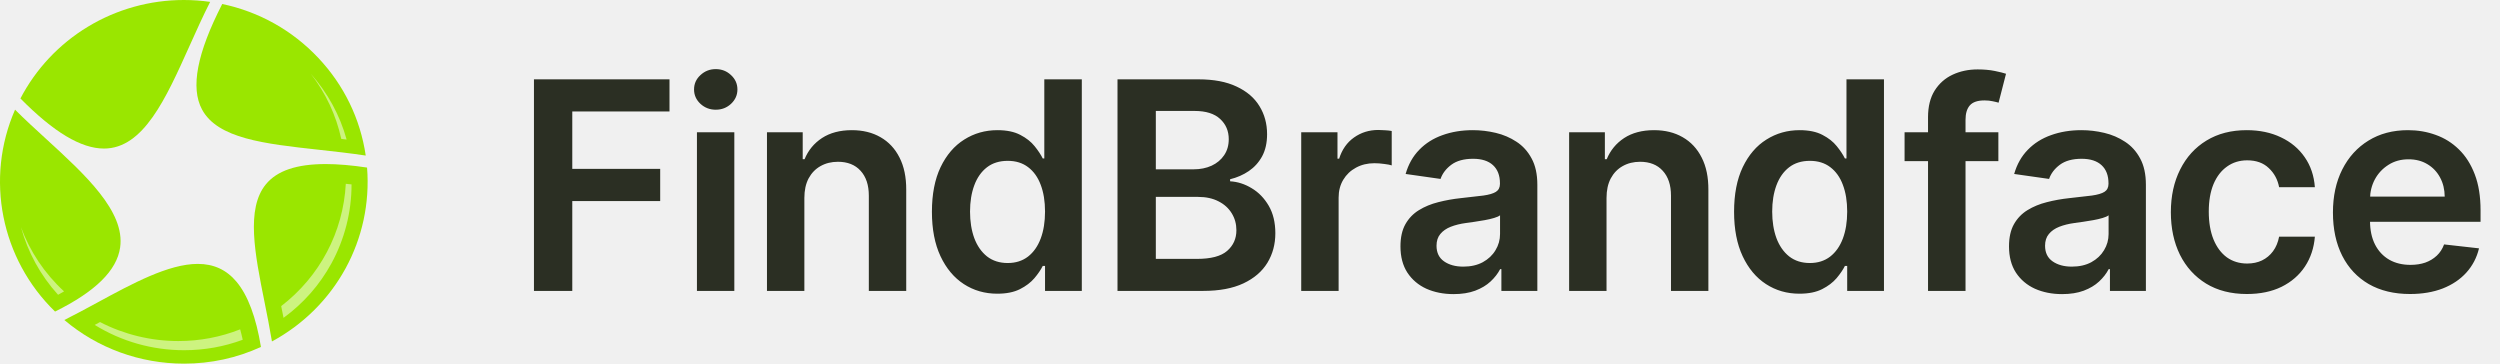
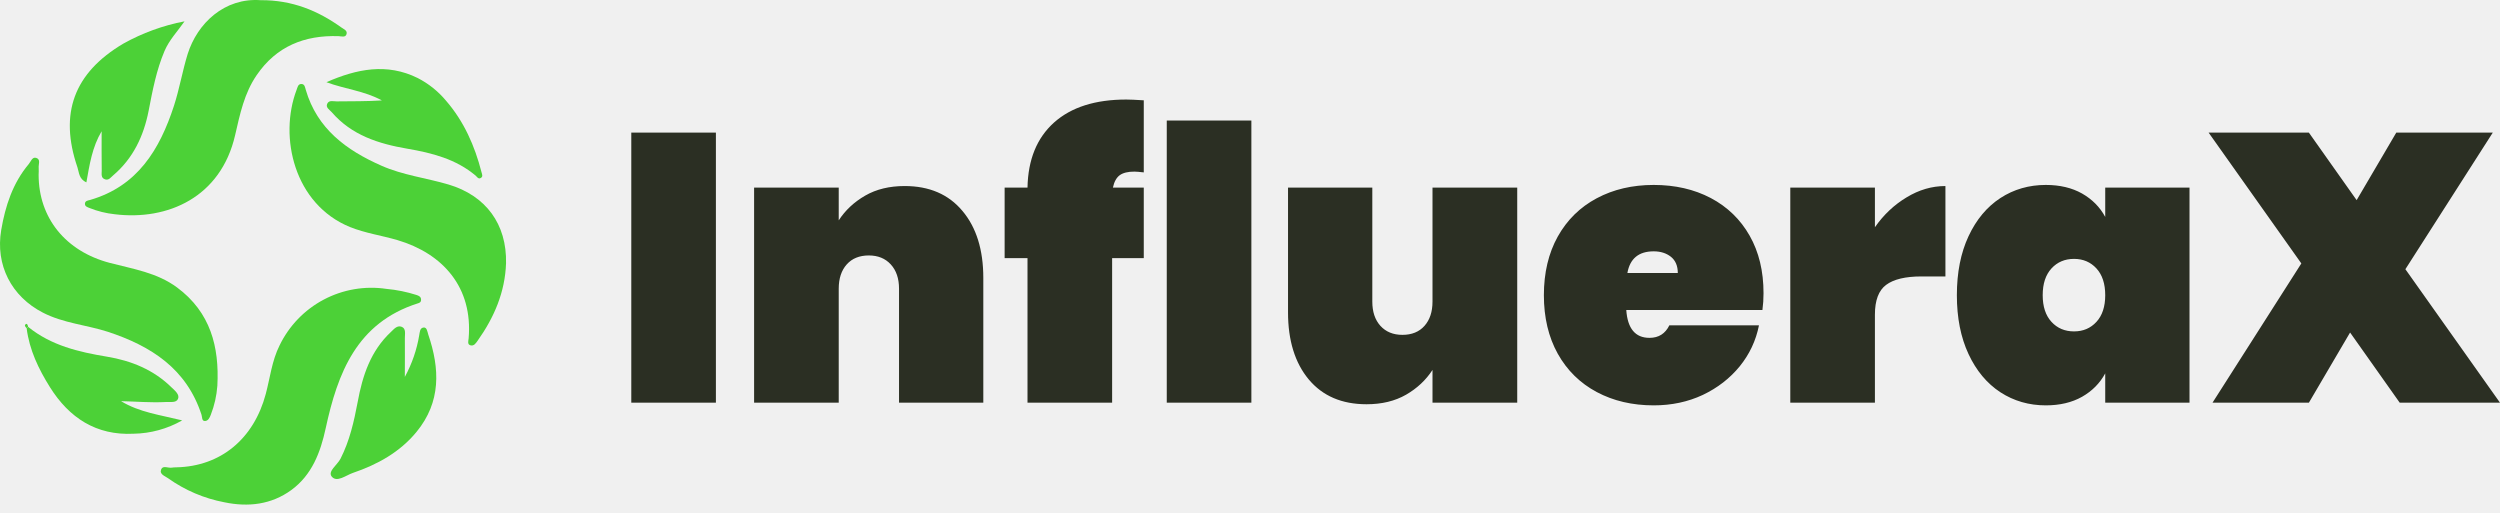
- <svg xmlns="http://www.w3.org/2000/svg" width="275" height="40" viewBox="0 0 275 40" fill="none">
-   <path d="M6.055 34.273C0.092 28.481 -1.654 19.627 1.656 12.064C2.724 13.134 3.918 14.227 5.077 15.286C9.358 19.204 13.785 23.255 13.215 27.224C12.85 29.758 10.507 32.065 6.055 34.273Z" fill="#9AE600" />
-   <path d="M40.23 17.112C38.492 16.851 36.753 16.66 35.068 16.474C29.097 15.817 23.94 15.25 22.22 12.038C20.941 9.65 21.669 5.855 24.445 0.44C28.509 1.293 32.158 3.34 35.012 6.367C37.84 9.369 39.64 13.077 40.23 17.112Z" fill="#9AE600" />
-   <path d="M11.439 16.341C8.916 16.341 5.908 14.539 2.247 10.832C3.949 7.572 6.513 4.845 9.67 2.937C12.849 1.016 16.497 0 20.22 0C21.184 0 22.158 0.069 23.117 0.206C22.314 1.786 21.567 3.45 20.843 5.063C18.239 10.863 15.779 16.341 11.44 16.341C11.44 16.341 11.441 16.341 11.439 16.341Z" fill="#9AE600" />
-   <path d="M29.914 37.56C29.674 36.1 29.38 34.632 29.095 33.209C28.038 27.942 27.04 22.967 29.245 20.276C30.474 18.775 32.626 18.046 35.825 18.046C37.151 18.046 38.682 18.176 40.377 18.432C41 26.322 36.919 33.771 29.914 37.56Z" fill="#9AE600" />
-   <path d="M20.249 40C15.394 40 10.734 38.299 7.076 35.2C8.272 34.602 9.503 33.935 10.697 33.288C14.553 31.194 18.542 29.029 21.751 29.029C23.52 29.029 24.921 29.678 26.032 31.012C27.272 32.501 28.171 34.906 28.704 38.164C26.044 39.382 23.2 40 20.249 40Z" fill="#9AE600" />
-   <path opacity="0.5" d="M2.303 24.977C3.059 27.75 4.45 30.29 6.387 32.427C6.615 32.304 6.834 32.179 7.047 32.054C4.877 30.06 3.277 27.622 2.303 24.977Z" fill="white" />
-   <path opacity="0.5" d="M34.188 8.119C35.833 10.241 36.969 12.671 37.538 15.279C37.735 15.302 37.931 15.326 38.128 15.35C37.394 12.685 36.055 10.223 34.188 8.119Z" fill="white" />
-   <path opacity="0.5" d="M31.188 34.964C31.102 34.529 31.017 34.099 30.931 33.672C35.17 30.416 37.755 25.522 38.037 20.218C38.248 20.238 38.461 20.259 38.671 20.283C38.675 23.316 37.908 26.32 36.455 28.977C35.156 31.35 33.384 33.363 31.188 34.964Z" fill="white" />
-   <path opacity="0.5" d="M20.249 38.523C16.756 38.523 13.362 37.562 10.418 35.741C10.614 35.636 10.808 35.531 11.002 35.426C13.64 36.793 16.616 37.515 19.612 37.515C21.966 37.515 24.255 37.082 26.419 36.228C26.521 36.597 26.615 36.982 26.7 37.373C24.646 38.137 22.475 38.523 20.249 38.523Z" fill="white" />
-   <path d="M58.735 32V8.727H73.644V12.261H62.951V18.579H72.621V22.114H62.951V32H58.735ZM76.663 32V14.546H80.776V32H76.663ZM78.731 12.068C78.079 12.068 77.519 11.852 77.049 11.421C76.579 10.981 76.345 10.454 76.345 9.841C76.345 9.22 76.579 8.693 77.049 8.261C77.519 7.822 78.079 7.602 78.731 7.602C79.39 7.602 79.951 7.822 80.413 8.261C80.882 8.693 81.117 9.22 81.117 9.841C81.117 10.454 80.882 10.981 80.413 11.421C79.951 11.852 79.39 12.068 78.731 12.068ZM88.48 21.773V32H84.367V14.546H88.298V17.511H88.503C88.904 16.534 89.545 15.758 90.423 15.182C91.31 14.606 92.404 14.318 93.707 14.318C94.912 14.318 95.961 14.576 96.855 15.091C97.757 15.606 98.454 16.352 98.946 17.329C99.446 18.307 99.692 19.492 99.685 20.886V32H95.571V21.523C95.571 20.356 95.268 19.443 94.662 18.784C94.064 18.125 93.234 17.796 92.173 17.796C91.454 17.796 90.814 17.954 90.253 18.273C89.7 18.583 89.264 19.034 88.946 19.625C88.635 20.216 88.48 20.932 88.48 21.773ZM109.704 32.307C108.333 32.307 107.105 31.954 106.022 31.25C104.939 30.546 104.083 29.523 103.454 28.182C102.825 26.841 102.511 25.212 102.511 23.296C102.511 21.356 102.829 19.72 103.465 18.386C104.109 17.046 104.977 16.034 106.068 15.352C107.158 14.663 108.374 14.318 109.715 14.318C110.738 14.318 111.579 14.492 112.238 14.841C112.897 15.182 113.42 15.595 113.806 16.079C114.193 16.557 114.492 17.008 114.704 17.432H114.874V8.727H118.999V32H114.954V29.25H114.704C114.492 29.674 114.185 30.125 113.783 30.602C113.382 31.072 112.852 31.474 112.193 31.807C111.533 32.14 110.704 32.307 109.704 32.307ZM110.852 28.932C111.723 28.932 112.465 28.697 113.079 28.227C113.693 27.75 114.158 27.087 114.477 26.239C114.795 25.39 114.954 24.401 114.954 23.273C114.954 22.144 114.795 21.163 114.477 20.329C114.166 19.496 113.704 18.849 113.09 18.386C112.484 17.924 111.738 17.693 110.852 17.693C109.935 17.693 109.17 17.932 108.556 18.409C107.943 18.886 107.48 19.546 107.17 20.386C106.859 21.227 106.704 22.189 106.704 23.273C106.704 24.364 106.859 25.337 107.17 26.193C107.488 27.042 107.954 27.712 108.568 28.204C109.189 28.689 109.95 28.932 110.852 28.932ZM122.925 32V8.727H131.834C133.516 8.727 134.913 8.992 136.027 9.523C137.148 10.046 137.985 10.761 138.538 11.671C139.099 12.579 139.379 13.61 139.379 14.761C139.379 15.708 139.197 16.519 138.834 17.193C138.47 17.86 137.981 18.401 137.368 18.818C136.754 19.235 136.069 19.534 135.311 19.716V19.943C136.137 19.989 136.928 20.242 137.686 20.704C138.451 21.159 139.076 21.803 139.561 22.636C140.046 23.47 140.288 24.477 140.288 25.659C140.288 26.864 139.997 27.947 139.413 28.909C138.83 29.864 137.951 30.617 136.777 31.171C135.603 31.724 134.125 32 132.345 32H122.925ZM127.141 28.477H131.675C133.205 28.477 134.307 28.186 134.981 27.602C135.663 27.011 136.004 26.254 136.004 25.329C136.004 24.64 135.834 24.019 135.493 23.466C135.152 22.905 134.667 22.466 134.038 22.148C133.41 21.822 132.66 21.659 131.788 21.659H127.141V28.477ZM127.141 18.625H131.311C132.038 18.625 132.694 18.492 133.277 18.227C133.86 17.954 134.319 17.572 134.652 17.079C134.993 16.579 135.163 15.989 135.163 15.307C135.163 14.405 134.845 13.663 134.209 13.079C133.58 12.496 132.644 12.204 131.402 12.204H127.141V18.625ZM143.134 32V14.546H147.123V17.454H147.305C147.623 16.447 148.168 15.671 148.941 15.125C149.721 14.572 150.611 14.296 151.611 14.296C151.839 14.296 152.092 14.307 152.373 14.329C152.661 14.345 152.899 14.371 153.089 14.409V18.193C152.914 18.133 152.638 18.079 152.259 18.034C151.888 17.981 151.528 17.954 151.18 17.954C150.43 17.954 149.755 18.117 149.157 18.443C148.566 18.761 148.1 19.204 147.759 19.773C147.418 20.341 147.248 20.996 147.248 21.739V32H143.134ZM159.892 32.352C158.786 32.352 157.79 32.155 156.903 31.761C156.024 31.36 155.327 30.769 154.812 29.989C154.305 29.208 154.051 28.246 154.051 27.102C154.051 26.117 154.233 25.303 154.596 24.659C154.96 24.015 155.456 23.5 156.085 23.114C156.714 22.727 157.422 22.436 158.21 22.239C159.005 22.034 159.827 21.886 160.676 21.796C161.699 21.689 162.528 21.595 163.165 21.511C163.801 21.421 164.263 21.284 164.551 21.102C164.846 20.913 164.994 20.621 164.994 20.227V20.159C164.994 19.303 164.74 18.64 164.233 18.171C163.725 17.701 162.994 17.466 162.04 17.466C161.032 17.466 160.233 17.686 159.642 18.125C159.058 18.564 158.665 19.083 158.46 19.682L154.619 19.136C154.922 18.076 155.422 17.189 156.119 16.477C156.816 15.758 157.668 15.22 158.676 14.864C159.683 14.5 160.797 14.318 162.017 14.318C162.858 14.318 163.695 14.417 164.528 14.614C165.362 14.811 166.123 15.136 166.812 15.591C167.502 16.038 168.055 16.648 168.471 17.421C168.896 18.193 169.108 19.159 169.108 20.318V32H165.153V29.602H165.017C164.767 30.087 164.415 30.542 163.96 30.966C163.513 31.383 162.949 31.72 162.267 31.977C161.593 32.227 160.801 32.352 159.892 32.352ZM160.96 29.329C161.786 29.329 162.502 29.167 163.108 28.841C163.714 28.508 164.18 28.068 164.505 27.523C164.839 26.977 165.005 26.383 165.005 25.739V23.682C164.877 23.788 164.657 23.886 164.346 23.977C164.043 24.068 163.702 24.148 163.324 24.216C162.945 24.284 162.57 24.345 162.199 24.398C161.827 24.451 161.505 24.496 161.233 24.534C160.619 24.617 160.07 24.754 159.585 24.943C159.1 25.133 158.718 25.398 158.437 25.739C158.157 26.072 158.017 26.504 158.017 27.034C158.017 27.792 158.293 28.364 158.846 28.75C159.399 29.136 160.104 29.329 160.96 29.329ZM176.718 21.773V32H172.604V14.546H176.536V17.511H176.74C177.142 16.534 177.782 15.758 178.661 15.182C179.547 14.606 180.642 14.318 181.945 14.318C183.15 14.318 184.199 14.576 185.093 15.091C185.994 15.606 186.691 16.352 187.184 17.329C187.684 18.307 187.93 19.492 187.922 20.886V32H183.809V21.523C183.809 20.356 183.506 19.443 182.9 18.784C182.301 18.125 181.472 17.796 180.411 17.796C179.691 17.796 179.051 17.954 178.49 18.273C177.937 18.583 177.502 19.034 177.184 19.625C176.873 20.216 176.718 20.932 176.718 21.773ZM197.941 32.307C196.57 32.307 195.343 31.954 194.26 31.25C193.176 30.546 192.32 29.523 191.691 28.182C191.063 26.841 190.748 25.212 190.748 23.296C190.748 21.356 191.066 19.72 191.703 18.386C192.347 17.046 193.214 16.034 194.305 15.352C195.396 14.663 196.612 14.318 197.953 14.318C198.975 14.318 199.816 14.492 200.475 14.841C201.135 15.182 201.657 15.595 202.044 16.079C202.43 16.557 202.729 17.008 202.941 17.432H203.112V8.727H207.237V32H203.191V29.25H202.941C202.729 29.674 202.422 30.125 202.021 30.602C201.619 31.072 201.089 31.474 200.43 31.807C199.771 32.14 198.941 32.307 197.941 32.307ZM199.089 28.932C199.96 28.932 200.703 28.697 201.316 28.227C201.93 27.75 202.396 27.087 202.714 26.239C203.032 25.39 203.191 24.401 203.191 23.273C203.191 22.144 203.032 21.163 202.714 20.329C202.403 19.496 201.941 18.849 201.328 18.386C200.722 17.924 199.975 17.693 199.089 17.693C198.172 17.693 197.407 17.932 196.794 18.409C196.18 18.886 195.718 19.546 195.407 20.386C195.097 21.227 194.941 22.189 194.941 23.273C194.941 24.364 195.097 25.337 195.407 26.193C195.725 27.042 196.191 27.712 196.805 28.204C197.426 28.689 198.188 28.932 199.089 28.932ZM219.821 14.546V17.727H209.503V14.546H219.821ZM212.083 32V12.898C212.083 11.723 212.325 10.746 212.81 9.966C213.302 9.186 213.961 8.602 214.787 8.216C215.613 7.83 216.53 7.636 217.537 7.636C218.249 7.636 218.882 7.693 219.435 7.807C219.988 7.92 220.397 8.023 220.662 8.114L219.844 11.296C219.67 11.242 219.45 11.189 219.185 11.136C218.92 11.076 218.624 11.046 218.299 11.046C217.533 11.046 216.992 11.231 216.674 11.602C216.363 11.966 216.208 12.489 216.208 13.171V32H212.083ZM226.832 32.352C225.726 32.352 224.73 32.155 223.843 31.761C222.964 31.36 222.267 30.769 221.752 29.989C221.245 29.208 220.991 28.246 220.991 27.102C220.991 26.117 221.173 25.303 221.536 24.659C221.9 24.015 222.396 23.5 223.025 23.114C223.654 22.727 224.362 22.436 225.15 22.239C225.945 22.034 226.767 21.886 227.616 21.796C228.639 21.689 229.468 21.595 230.105 21.511C230.741 21.421 231.203 21.284 231.491 21.102C231.786 20.913 231.934 20.621 231.934 20.227V20.159C231.934 19.303 231.68 18.64 231.173 18.171C230.665 17.701 229.934 17.466 228.98 17.466C227.972 17.466 227.173 17.686 226.582 18.125C225.998 18.564 225.605 19.083 225.4 19.682L221.559 19.136C221.862 18.076 222.362 17.189 223.059 16.477C223.756 15.758 224.608 15.22 225.616 14.864C226.623 14.5 227.737 14.318 228.957 14.318C229.798 14.318 230.635 14.417 231.468 14.614C232.302 14.811 233.063 15.136 233.752 15.591C234.442 16.038 234.995 16.648 235.411 17.421C235.836 18.193 236.048 19.159 236.048 20.318V32H232.093V29.602H231.957C231.707 30.087 231.355 30.542 230.9 30.966C230.453 31.383 229.889 31.72 229.207 31.977C228.533 32.227 227.741 32.352 226.832 32.352ZM227.9 29.329C228.726 29.329 229.442 29.167 230.048 28.841C230.654 28.508 231.12 28.068 231.445 27.523C231.779 26.977 231.945 26.383 231.945 25.739V23.682C231.817 23.788 231.597 23.886 231.286 23.977C230.983 24.068 230.642 24.148 230.264 24.216C229.885 24.284 229.51 24.345 229.139 24.398C228.767 24.451 228.445 24.496 228.173 24.534C227.559 24.617 227.01 24.754 226.525 24.943C226.04 25.133 225.658 25.398 225.377 25.739C225.097 26.072 224.957 26.504 224.957 27.034C224.957 27.792 225.233 28.364 225.786 28.75C226.339 29.136 227.044 29.329 227.9 29.329ZM247.158 32.341C245.415 32.341 243.919 31.958 242.669 31.193C241.427 30.428 240.468 29.371 239.794 28.023C239.127 26.667 238.794 25.106 238.794 23.341C238.794 21.568 239.135 20.004 239.817 18.648C240.499 17.284 241.461 16.224 242.703 15.466C243.953 14.701 245.43 14.318 247.135 14.318C248.552 14.318 249.805 14.579 250.896 15.102C251.995 15.617 252.87 16.349 253.521 17.296C254.173 18.235 254.544 19.333 254.635 20.591H250.703C250.544 19.75 250.165 19.049 249.567 18.489C248.976 17.921 248.184 17.636 247.192 17.636C246.351 17.636 245.612 17.864 244.976 18.318C244.34 18.765 243.843 19.409 243.487 20.25C243.139 21.091 242.965 22.099 242.965 23.273C242.965 24.462 243.139 25.485 243.487 26.341C243.836 27.189 244.324 27.845 244.953 28.307C245.59 28.761 246.336 28.989 247.192 28.989C247.798 28.989 248.34 28.875 248.817 28.648C249.302 28.413 249.707 28.076 250.033 27.636C250.358 27.197 250.582 26.663 250.703 26.034H254.635C254.537 27.269 254.173 28.364 253.544 29.318C252.915 30.265 252.059 31.008 250.976 31.546C249.893 32.076 248.62 32.341 247.158 32.341ZM265.1 32.341C263.35 32.341 261.839 31.977 260.566 31.25C259.301 30.515 258.327 29.477 257.646 28.136C256.964 26.788 256.623 25.201 256.623 23.375C256.623 21.579 256.964 20.004 257.646 18.648C258.335 17.284 259.297 16.224 260.532 15.466C261.767 14.701 263.218 14.318 264.884 14.318C265.96 14.318 266.975 14.492 267.93 14.841C268.892 15.182 269.74 15.712 270.475 16.432C271.218 17.151 271.801 18.068 272.225 19.182C272.649 20.288 272.861 21.606 272.861 23.136V24.398H258.555V21.625H268.918C268.911 20.837 268.74 20.136 268.407 19.523C268.074 18.901 267.608 18.413 267.009 18.057C266.418 17.701 265.729 17.523 264.941 17.523C264.1 17.523 263.361 17.727 262.725 18.136C262.089 18.538 261.593 19.068 261.236 19.727C260.888 20.379 260.71 21.095 260.702 21.875V24.296C260.702 25.311 260.888 26.182 261.259 26.909C261.63 27.629 262.149 28.182 262.816 28.568C263.483 28.947 264.263 29.136 265.157 29.136C265.755 29.136 266.297 29.053 266.782 28.886C267.267 28.712 267.687 28.458 268.043 28.125C268.399 27.792 268.668 27.379 268.85 26.886L272.691 27.318C272.449 28.333 271.986 29.22 271.305 29.977C270.63 30.727 269.767 31.311 268.714 31.727C267.661 32.136 266.456 32.341 265.1 32.341Z" fill="#2B2F23" />
+ <svg xmlns="http://www.w3.org/2000/svg" width="200" height="41" viewBox="0 0 200 41" fill="none">
+   <g clip-path="url(#clip0_2221_37110)">
+     <g clip-path="url(#clip1_2221_37110)">
+       <path d="M3.09 13.983C3.09 17.43 5.244 20.104 8.793 21.034C10.65 21.521 12.565 21.807 14.174 23.004C16.837 24.985 17.555 27.741 17.388 30.861C17.331 31.653 17.156 32.432 16.868 33.172C16.782 33.406 16.659 33.673 16.397 33.681C16.136 33.689 16.18 33.37 16.122 33.183C14.922 29.497 12.092 27.681 8.614 26.539C6.903 25.989 5.076 25.857 3.439 25.015C0.911 23.719 -0.382 21.202 0.099 18.39C0.429 16.465 1.018 14.652 2.3 13.125C2.465 12.929 2.575 12.536 2.892 12.629C3.285 12.75 3.062 13.152 3.095 13.433C3.103 13.616 3.101 13.8 3.09 13.983Z" fill="#4CD137" />
+       <path d="M40.483 21.058C40.406 23.369 39.534 25.391 38.217 27.248C38.079 27.438 37.925 27.702 37.644 27.628C37.364 27.553 37.474 27.27 37.49 27.077C37.845 22.975 35.416 20.282 31.798 19.209C30.538 18.838 29.237 18.659 28.002 18.163C23.547 16.351 22.285 10.972 23.732 7.175C23.803 6.991 23.839 6.716 24.111 6.719C24.384 6.722 24.403 6.994 24.461 7.184C25.374 10.312 27.713 12.018 30.513 13.255C32.23 14.015 34.09 14.232 35.878 14.76C38.88 15.652 40.552 17.941 40.483 21.058Z" fill="#4CD137" />
+       <path d="M14.111 37.386C17.646 37.312 20.304 35.12 21.264 31.507C21.608 30.214 21.751 28.863 22.364 27.636C23.121 26.068 24.359 24.783 25.898 23.969C27.437 23.155 29.196 22.854 30.918 23.111C31.737 23.186 32.546 23.351 33.331 23.601C33.515 23.666 33.674 23.735 33.685 23.958C33.696 24.181 33.559 24.233 33.41 24.274C28.541 25.829 27.014 29.835 26.054 34.267C25.638 36.193 24.953 38 23.303 39.205C21.704 40.369 19.861 40.581 17.957 40.184C16.331 39.877 14.792 39.22 13.445 38.259C13.195 38.077 12.733 37.95 12.895 37.549C13.033 37.21 13.445 37.455 13.72 37.414C13.85 37.395 13.98 37.386 14.111 37.386Z" fill="#4CD137" />
+       <path d="M20.851 0.015C23.385 0.001 25.435 0.854 27.317 2.202C27.509 2.339 27.812 2.444 27.721 2.736C27.63 3.027 27.305 2.898 27.083 2.892C24.359 2.804 22.109 3.701 20.529 6.018C19.534 7.47 19.195 9.146 18.81 10.813C17.668 15.784 13.415 17.66 9.181 17.14C8.485 17.067 7.803 16.898 7.153 16.637C6.988 16.568 6.782 16.516 6.796 16.288C6.809 16.059 7.035 16.043 7.206 15.996C11.011 14.896 12.779 11.949 13.913 8.477C14.356 7.115 14.592 5.687 15.013 4.32C15.786 1.869 17.949 -0.194 20.851 0.015Z" fill="#4CD137" />
+       <path d="M8.13 10.502C7.376 11.765 7.167 13.155 6.911 14.588C6.298 14.313 6.333 13.79 6.193 13.38C4.721 9.08 5.915 5.831 9.86 3.493C11.389 2.639 13.044 2.036 14.763 1.707C14.213 2.499 13.544 3.182 13.162 4.079C12.51 5.614 12.207 7.229 11.893 8.849C11.497 10.882 10.65 12.679 9.035 14.046C8.854 14.2 8.699 14.442 8.413 14.351C8.056 14.239 8.138 13.914 8.138 13.655C8.124 12.604 8.13 11.556 8.13 10.502Z" fill="#4CD137" />
+       <path d="M26.114 6.576C28.543 5.511 30.951 5.022 33.418 6.243C34.291 6.692 35.064 7.312 35.691 8.067C37.119 9.718 37.98 11.668 38.519 13.77C38.56 13.935 38.67 14.139 38.442 14.249C38.263 14.337 38.167 14.155 38.065 14.062C36.483 12.722 34.557 12.235 32.588 11.897C30.277 11.501 28.125 10.816 26.535 8.972C26.367 8.78 26.034 8.604 26.18 8.296C26.326 7.987 26.67 8.114 26.928 8.111C28.134 8.098 29.338 8.111 30.549 8.034C29.162 7.269 27.57 7.124 26.114 6.576Z" fill="#4CD137" />
+       <path d="M32.387 30.153C32.959 29.106 33.35 27.969 33.542 26.791C33.589 26.552 33.592 26.241 33.875 26.203C34.158 26.164 34.181 26.519 34.258 26.753C35.196 29.504 35.289 32.159 33.319 34.555C31.977 36.187 30.186 37.166 28.227 37.834C27.677 38.022 26.953 38.624 26.541 38.129C26.194 37.708 26.989 37.191 27.239 36.701C27.974 35.262 28.318 33.721 28.615 32.156C29 30.049 29.652 28.068 31.278 26.552C31.52 26.324 31.77 26.002 32.136 26.145C32.502 26.288 32.384 26.733 32.389 27.05C32.398 27.996 32.387 28.956 32.387 30.153Z" fill="#4CD137" />
+       <path d="M2.253 26.15C4.091 27.642 6.298 28.159 8.556 28.533C10.523 28.86 12.303 29.587 13.742 31.009C13.99 31.251 14.386 31.559 14.243 31.906C14.1 32.252 13.599 32.142 13.247 32.162C12.067 32.225 10.889 32.12 9.684 32.093C11.14 32.984 12.807 33.193 14.576 33.631C13.388 34.31 12.048 34.677 10.68 34.698C7.695 34.849 5.533 33.422 4 30.981C3.093 29.534 2.35 27.999 2.132 26.26L2.253 26.15Z" fill="#4CD137" />
+       <path d="M2.132 26.255C2.033 26.151 1.904 26.016 2.083 25.92C2.182 25.867 2.231 26.043 2.253 26.151L2.132 26.255Z" fill="#4CD137" />
+     </g>
+   </g>
+   <path d="M50.503 10.61H57.272V32.216H50.503V10.61ZM72.375 14.883C74.347 14.883 75.887 15.547 76.994 16.873C78.108 18.194 78.665 19.983 78.665 22.239V32.216H71.922V23.092C71.922 22.281 71.703 21.635 71.264 21.155C70.826 20.676 70.24 20.436 69.505 20.436C68.753 20.436 68.164 20.676 67.737 21.155C67.311 21.635 67.098 22.281 67.098 23.092V32.216H60.328V15.008H67.098V17.628C67.625 16.817 68.333 16.157 69.221 15.647C70.103 15.138 71.155 14.883 72.375 14.883ZM91.502 13.791C91.14 13.749 90.889 13.729 90.747 13.729C90.237 13.729 89.849 13.823 89.583 14.013C89.316 14.208 89.133 14.54 89.032 15.008H91.502V20.649H88.97V32.216H82.2V20.649H80.37V15.008H82.2C82.242 12.769 82.95 11.034 84.324 9.802C85.698 8.576 87.622 7.963 90.098 7.963C90.388 7.963 90.856 7.984 91.502 8.025V13.791ZM93.341 9.642H100.11V32.216H93.341V9.642ZM114.6 15.008H121.378V32.216H114.6V29.595C114.073 30.406 113.368 31.067 112.485 31.576C111.597 32.086 110.543 32.34 109.323 32.34C107.35 32.34 105.811 31.68 104.703 30.359C103.596 29.032 103.042 27.241 103.042 24.984V15.008H109.785V24.131C109.785 24.943 110.001 25.588 110.433 26.068C110.871 26.548 111.458 26.788 112.192 26.788C112.944 26.788 113.534 26.548 113.96 26.068C114.386 25.588 114.6 24.943 114.6 24.131V15.008ZM141.082 23.456C141.082 23.924 141.053 24.371 140.994 24.798H130.102C130.203 26.284 130.822 27.028 131.959 27.028C132.693 27.028 133.223 26.693 133.549 26.024H140.718C140.475 27.244 139.963 28.337 139.181 29.302C138.394 30.267 137.407 31.031 136.223 31.594C135.032 32.151 133.724 32.429 132.296 32.429C130.591 32.429 129.071 32.074 127.739 31.363C126.406 30.652 125.367 29.631 124.621 28.298C123.88 26.965 123.51 25.405 123.51 23.616C123.51 21.822 123.88 20.258 124.621 18.925C125.367 17.593 126.406 16.571 127.739 15.861C129.071 15.15 130.591 14.795 132.296 14.795C134.008 14.795 135.53 15.144 136.863 15.843C138.195 16.548 139.232 17.552 139.972 18.855C140.712 20.157 141.082 21.691 141.082 23.456ZM130.191 21.839H134.224C134.224 21.271 134.04 20.838 133.673 20.542C133.306 20.252 132.847 20.107 132.296 20.107C131.1 20.107 130.398 20.684 130.191 21.839ZM149.993 18.179C150.686 17.184 151.53 16.388 152.525 15.79C153.52 15.185 154.556 14.883 155.634 14.883V22.115H153.715C152.436 22.115 151.494 22.34 150.89 22.79C150.292 23.234 149.993 24.028 149.993 25.171V32.216H143.223V15.008H149.993V18.179ZM156.549 23.616C156.549 21.804 156.86 20.232 157.482 18.899C158.104 17.566 158.954 16.548 160.032 15.843C161.109 15.144 162.321 14.795 163.665 14.795C164.784 14.795 165.75 15.023 166.561 15.479C167.373 15.941 167.991 16.565 168.418 17.353V15.008H175.161V32.216H168.418V29.87C167.991 30.658 167.373 31.283 166.561 31.745C165.75 32.201 164.784 32.429 163.665 32.429C162.321 32.429 161.109 32.08 160.032 31.381C158.954 30.676 158.104 29.657 157.482 28.325C156.86 26.992 156.549 25.423 156.549 23.616ZM168.418 23.616C168.418 22.698 168.184 21.985 167.716 21.475C167.248 20.966 166.65 20.711 165.922 20.711C165.187 20.711 164.586 20.966 164.118 21.475C163.65 21.985 163.416 22.698 163.416 23.616C163.416 24.528 163.65 25.239 164.118 25.748C164.586 26.258 165.187 26.512 165.922 26.512C166.65 26.512 167.248 26.258 167.716 25.748C168.184 25.239 168.418 24.528 168.418 23.616ZM200 32.216H191.978L188.007 26.601L184.711 32.216H177L184.107 21.075L176.689 10.61H184.711L188.531 16.012L191.702 10.61H199.422L192.431 21.537L200 32.216Z" fill="#2B2F23" />
+   <defs>
+     <clipPath id="clip0_2221_37110">
+       <rect width="40.495" height="40.392" fill="white" />
+     </clipPath>
+     <clipPath id="clip1_2221_37110">
+       <rect width="40.531" height="40.447" fill="white" />
+     </clipPath>
+   </defs>
</svg>
